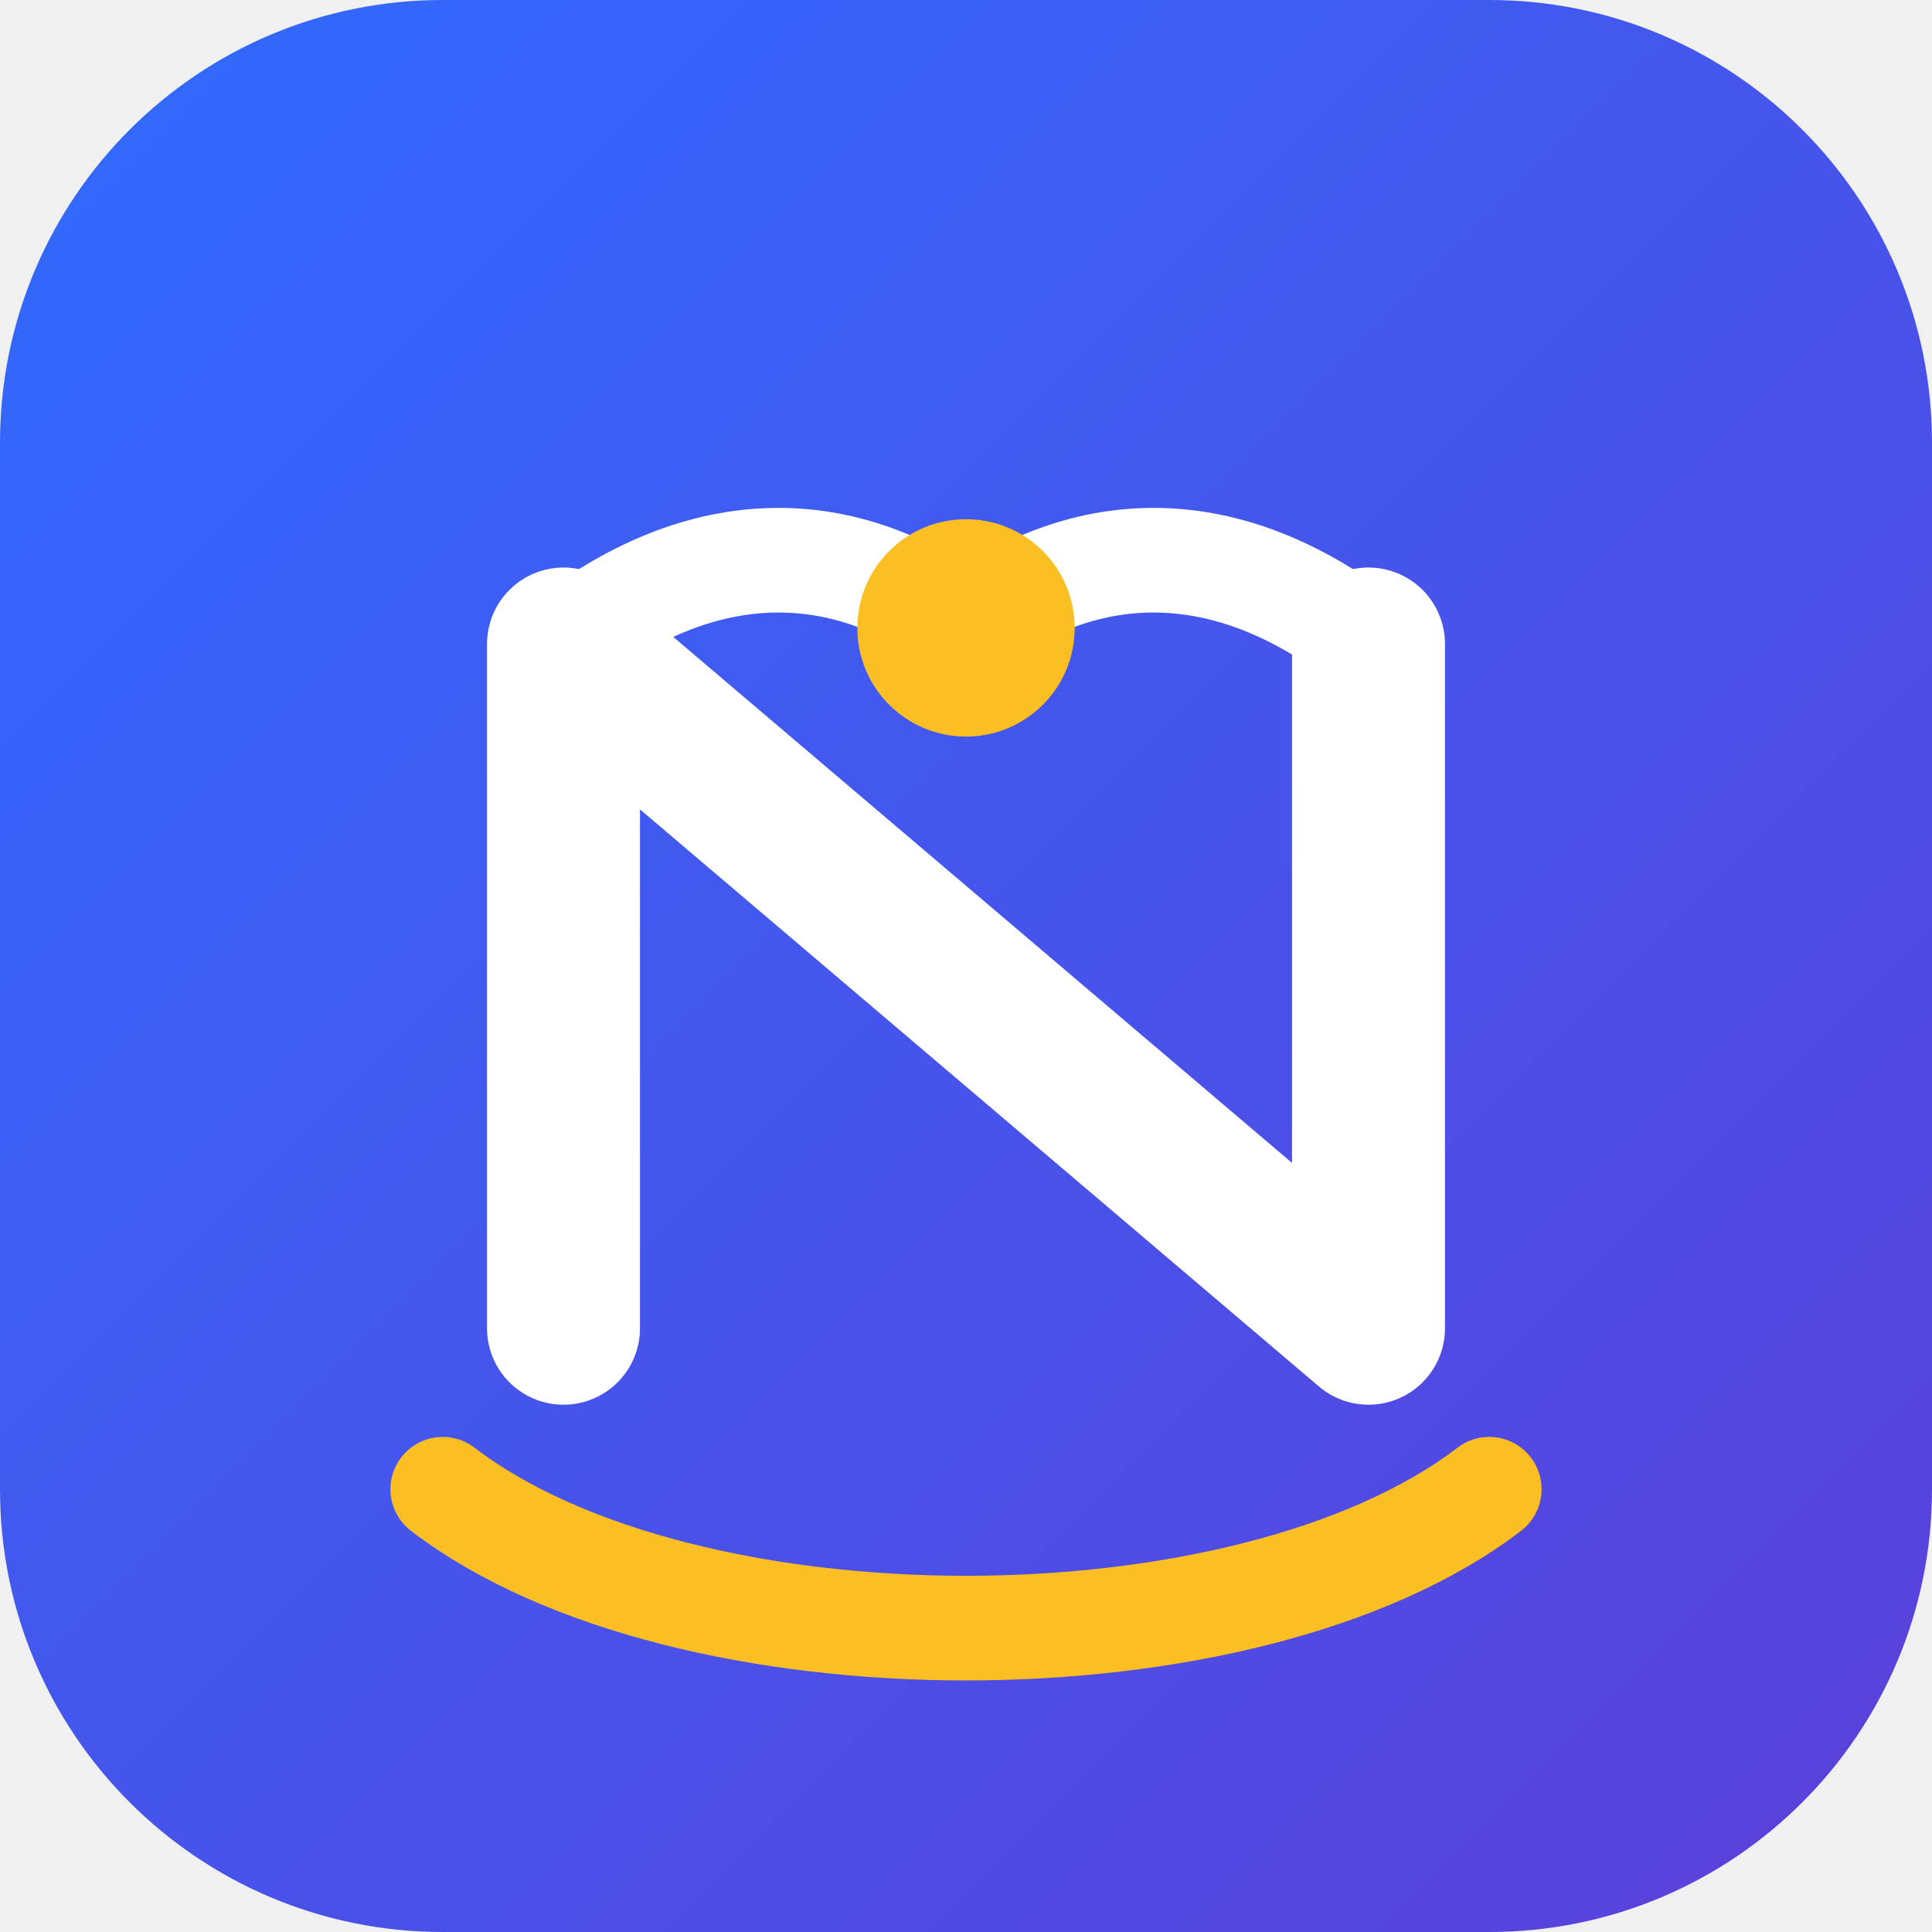
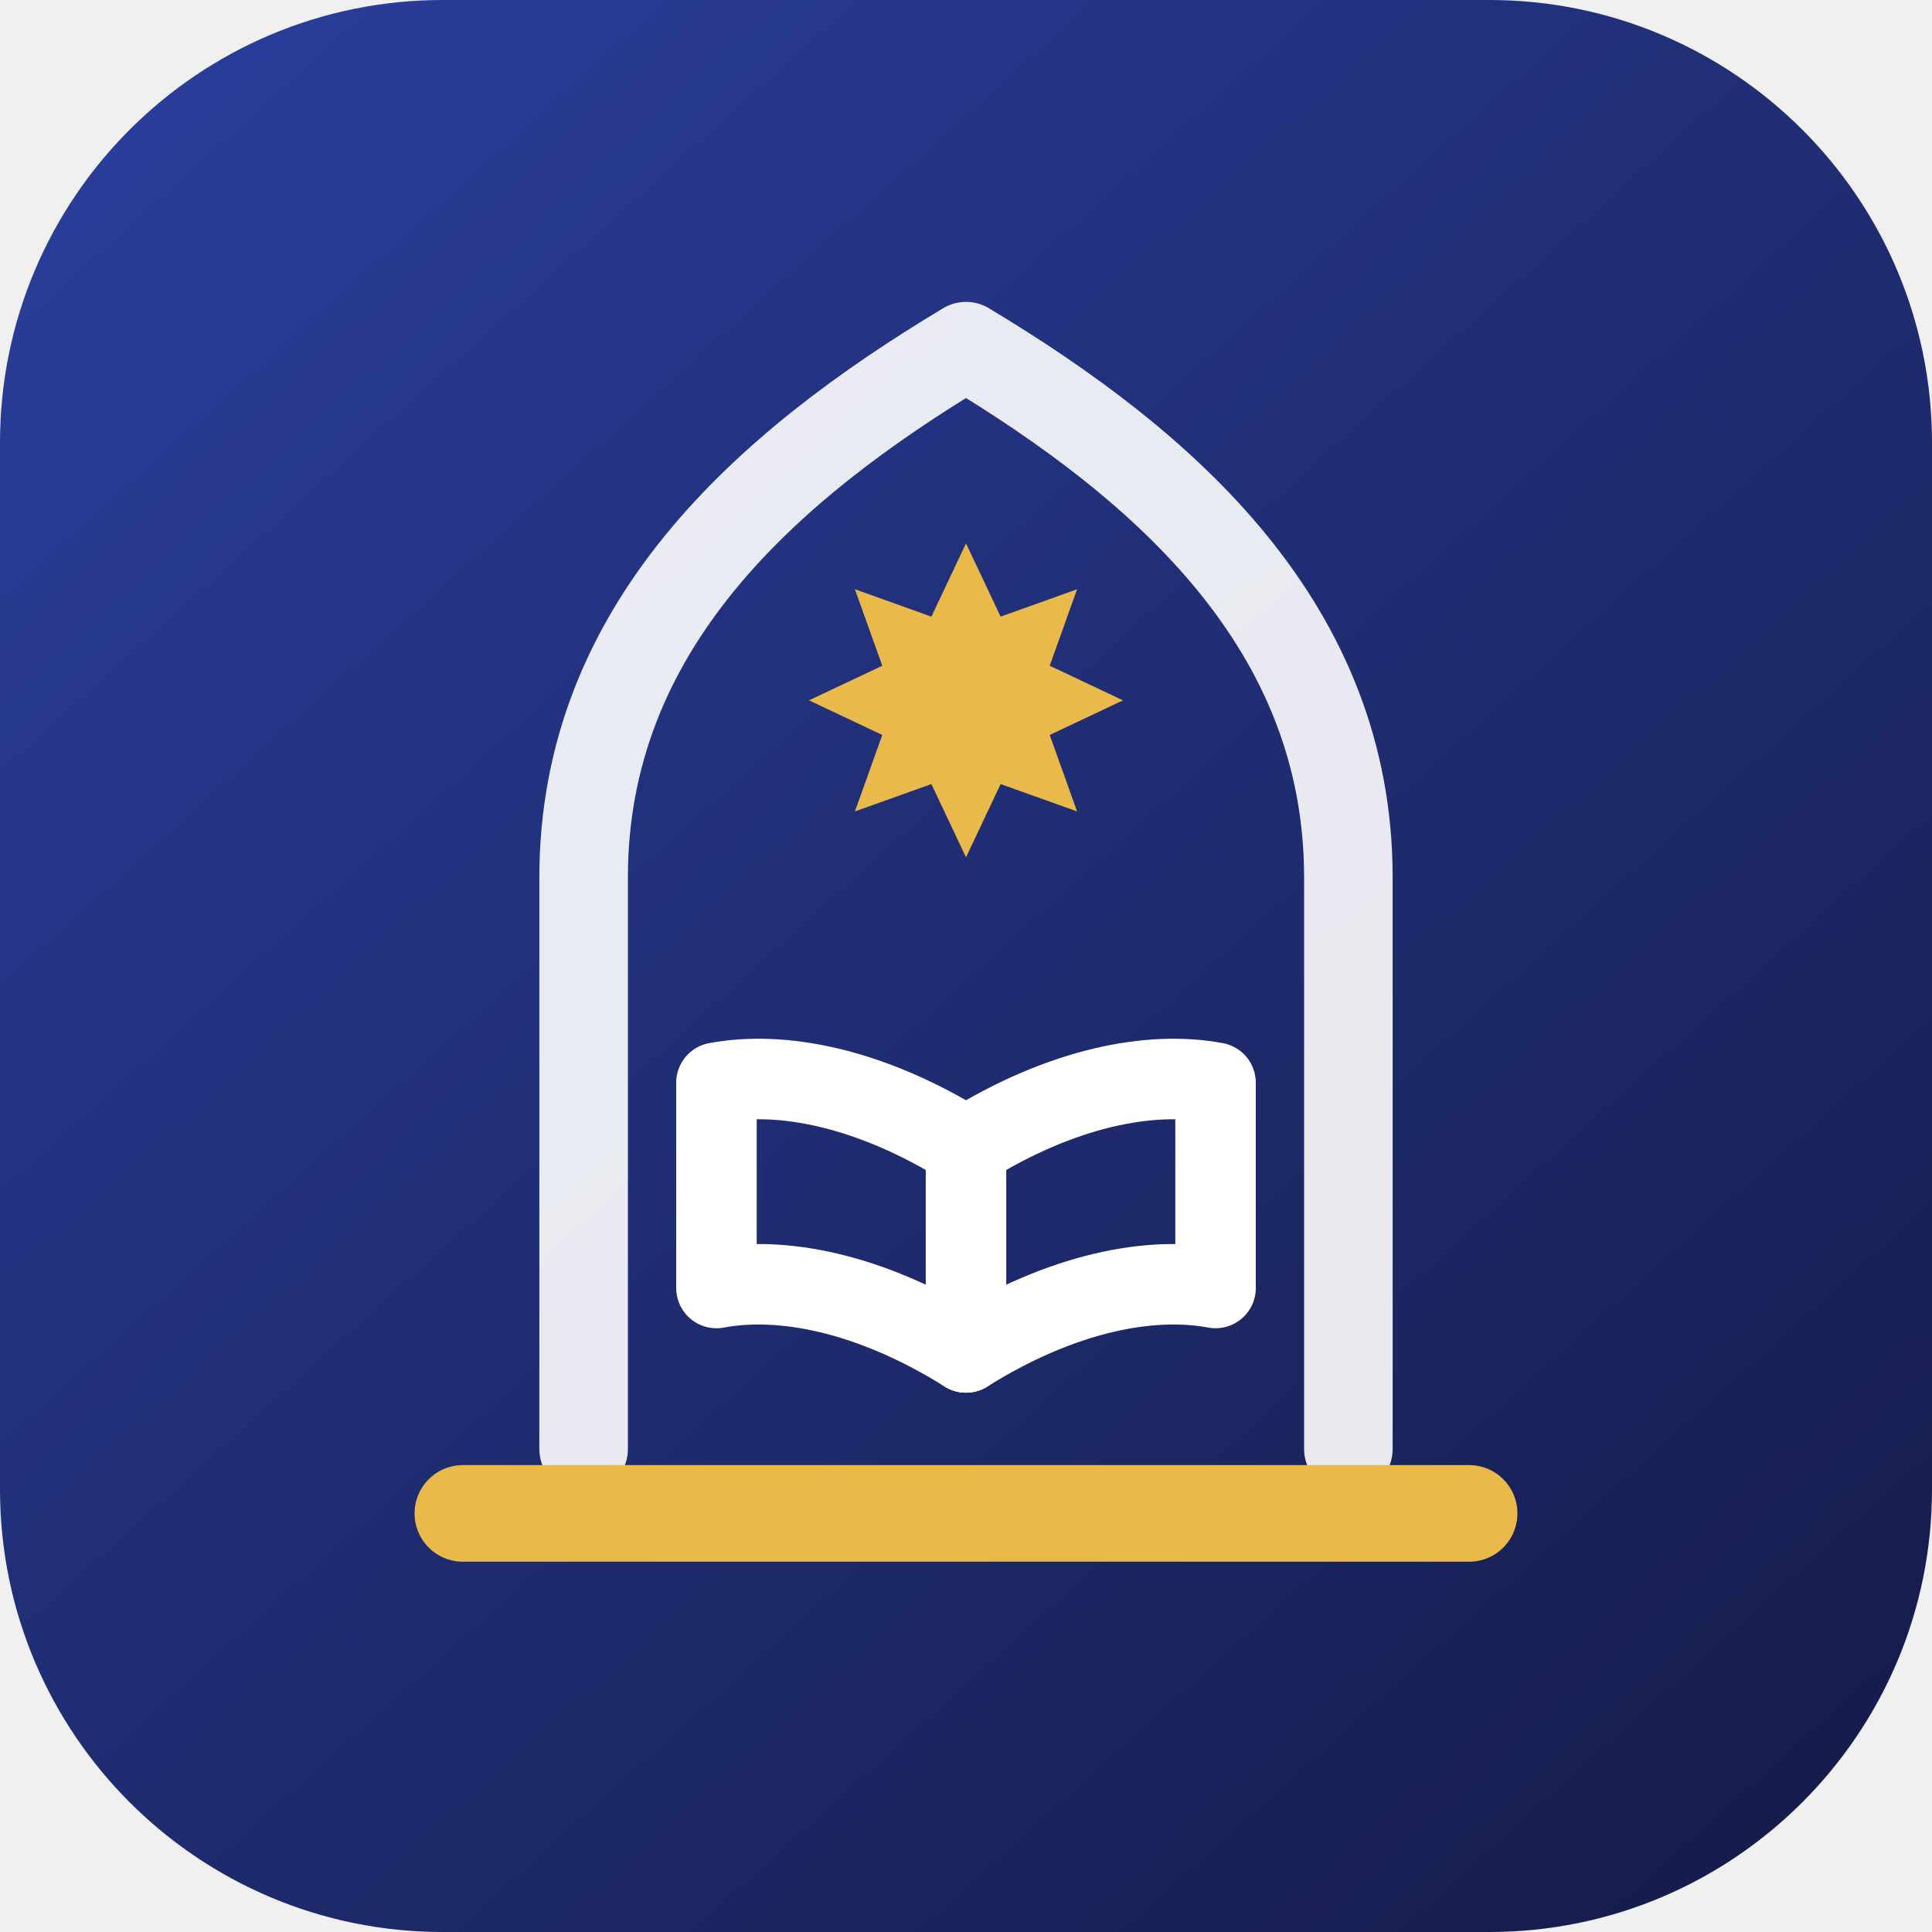
<svg xmlns="http://www.w3.org/2000/svg" viewBox="0 0 48 48" role="img" aria-label="NodiNest">
  <defs>
-     <linearGradient id="g" x1="0" y1="0" x2="1" y2="1">
-       <stop offset="0" stop-color="#2F6BFF" />
-       <stop offset="1" stop-color="#5B3FD9" />
+     <linearGradient id="g" x1="0" y1="0" x2="0.9" y2="1">
+       <stop offset="0" stop-color="#2B3F9E" />
+       <stop offset="1" stop-color="#151C4B" />
    </linearGradient>
  </defs>
  <rect width="48" height="48" rx="11" fill="url(#g)" />
-   <path d="M14 33V16L34 33V16" fill="none" stroke="#FFFFFF" stroke-width="3.8" stroke-linecap="round" stroke-linejoin="round" />
-   <path d="M14 16C17.3 13.4 20.8 13.2 24 15.6C27.2 13.2 30.7 13.4 34 16" fill="none" stroke="#FFFFFF" stroke-width="2.6" stroke-linecap="round" stroke-linejoin="round" />
-   <path d="M11 37C17 41.6 31 41.6 37 37" fill="none" stroke="#FBBF24" stroke-width="2.6" stroke-linecap="round" />
-   <circle cx="24" cy="15.6" r="2.7" fill="#FBBF24" />
+   <path d="M14.5 36V21.8C14.5 15.6 19 11.6 24 8.6C29 11.6 33.5 15.6 33.5 21.8V36" fill="none" stroke="#FFFFFF" stroke-opacity="0.9" stroke-width="2.2" stroke-linecap="round" stroke-linejoin="round" />
+   <path d="M24 33.6C21.6 32.1 19.4 31.7 17.8 32V26.9C19.4 26.6 21.6 27 24 28.5" fill="none" stroke="#FFFFFF" stroke-width="2" stroke-linecap="round" stroke-linejoin="round" />
+   <path d="M24 33.6C26.4 32.1 28.6 31.7 30.2 32V26.9C28.6 26.6 26.4 27 24 28.5" fill="none" stroke="#FFFFFF" stroke-width="2" stroke-linecap="round" stroke-linejoin="round" />
+   <path d="M24 28.5V33.6" stroke="#FFFFFF" stroke-width="2" stroke-linecap="round" />
+   <path d="M11.5 37.6H36.5" stroke="#E9B949" stroke-width="2.4" stroke-linecap="round" />
+   <polygon points="24.00,13.50 23.14,15.32 21.24,14.64 21.92,16.54 20.10,17.40 21.92,18.26 21.24,20.16 23.14,19.48 24.00,21.30 24.86,19.48 26.76,20.16 26.08,18.26 27.90,17.40 26.08,16.54 26.76,14.64 24.86,15.32" fill="#E9B949" />
</svg>
